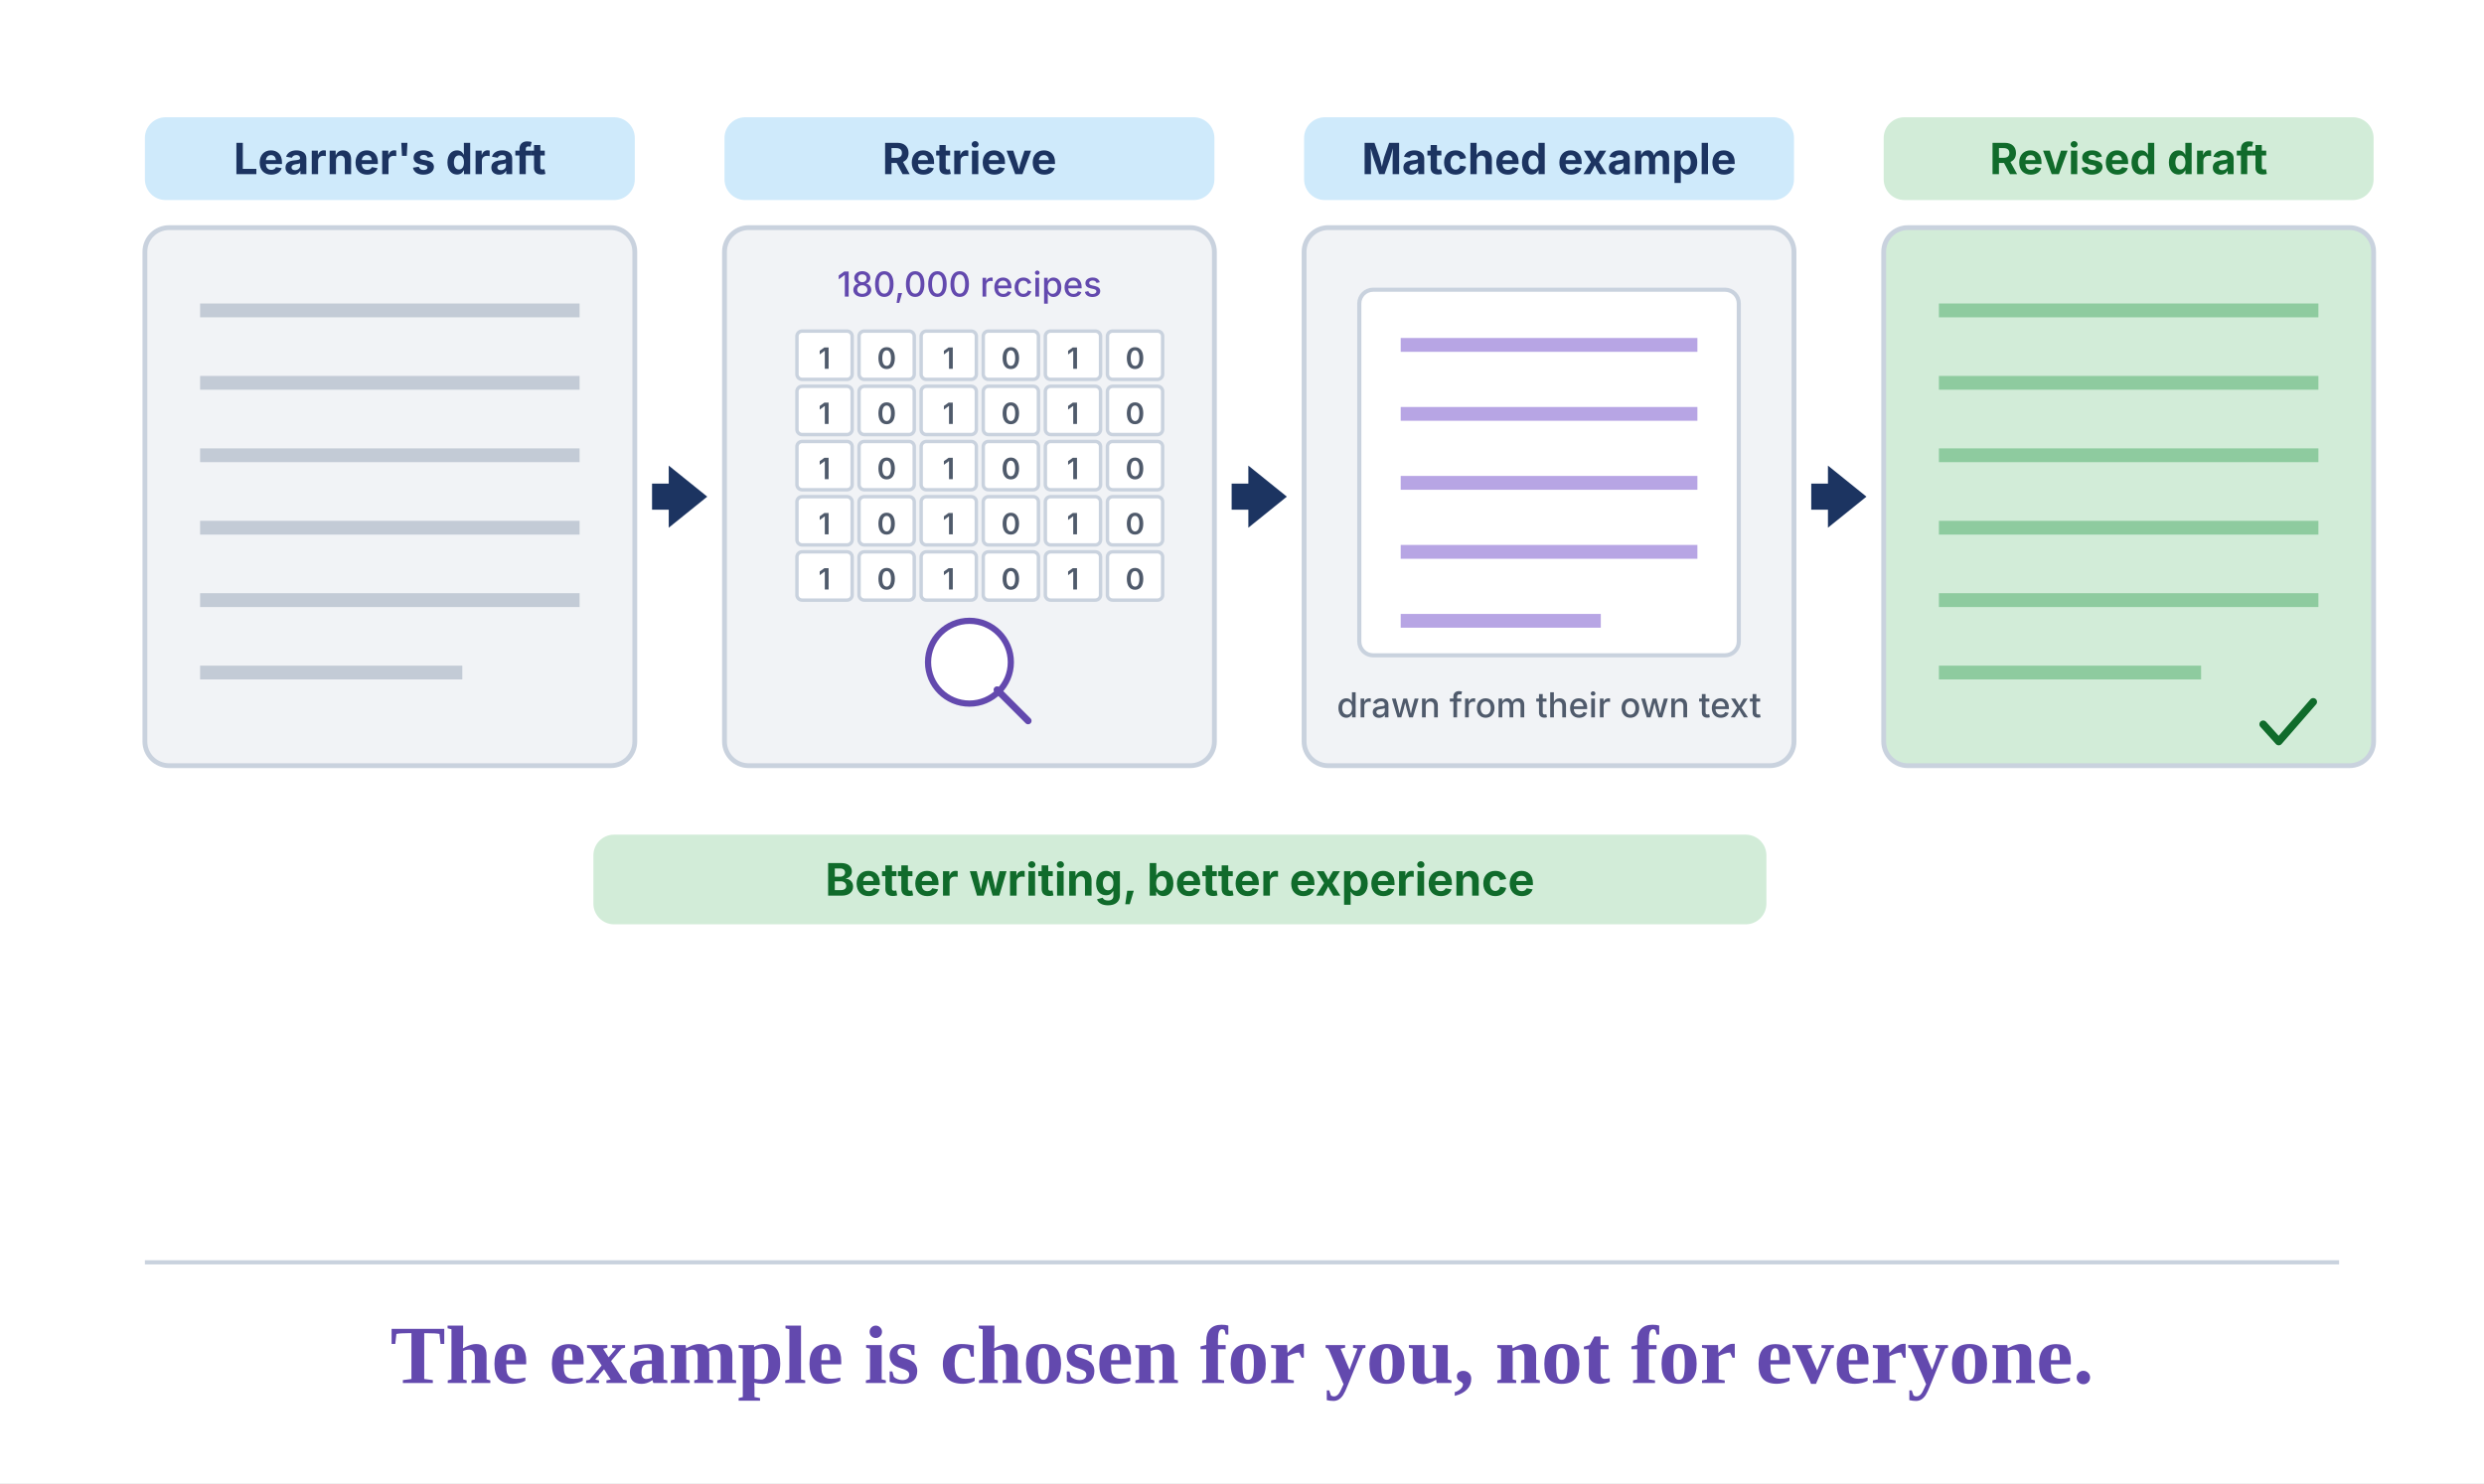
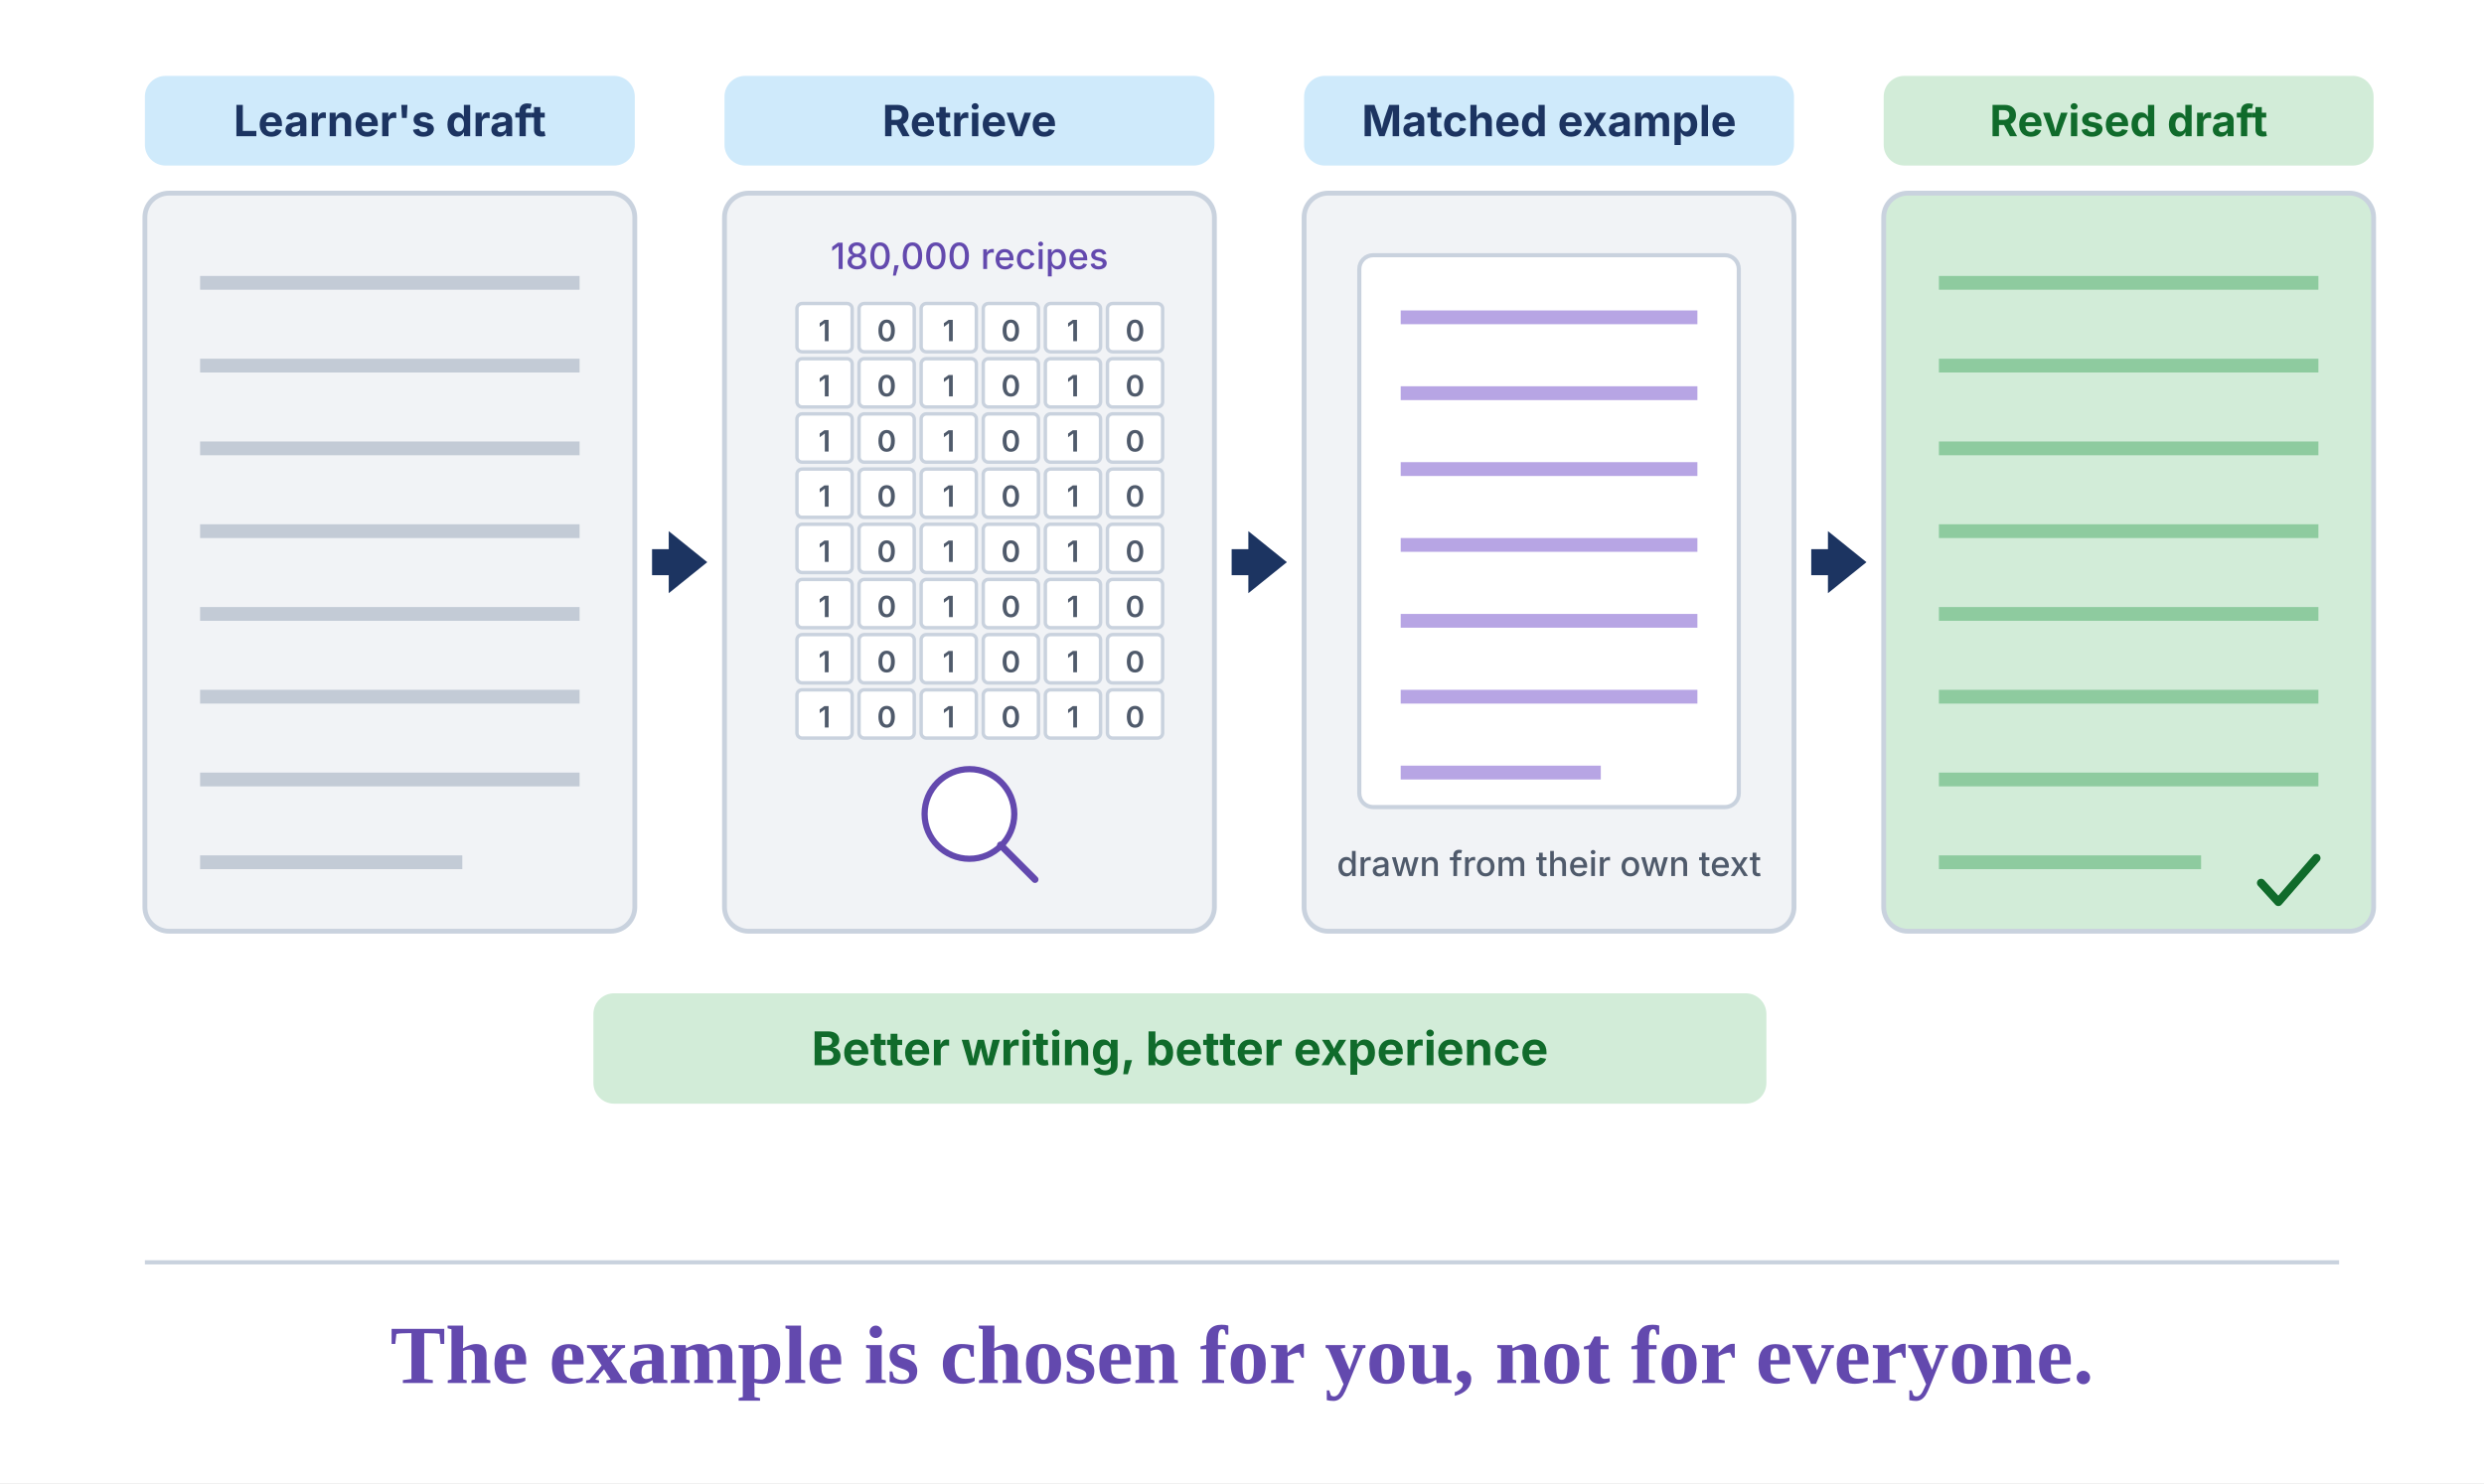
<svg xmlns="http://www.w3.org/2000/svg" class="wb" viewBox="0 0 720 430" role="img" aria-label="Retrieving a worked example matched to the learner's own draft improved both writing performance and experience, drawing on a database of over 180,000 recipes.">
  <rect width="720" height="430" fill="#ffffff" />
  <g transform="translate(0 -40)">
-     <rect x="42" y="74" width="142" height="24" rx="6" fill="#cfeafb" />
-     <text x="113.0" y="90.5" text-anchor="middle" font-family="Inter,-apple-system,'Helvetica Neue',system-ui,sans-serif" font-size="12.5" font-weight="700" fill="#1c3461">Learner's draft</text>
-     <rect x="42" y="106" width="142" height="156" rx="7" fill="#f1f3f6" stroke="#c9d2de" stroke-width="1.4" />
-     <path d="M58 130 H168" fill="none" stroke="#c3cbd6" stroke-width="4" stroke-linecap="butt" stroke-linejoin="round" />
-     <path d="M58 151 H168" fill="none" stroke="#c3cbd6" stroke-width="4" stroke-linecap="butt" stroke-linejoin="round" />
-     <path d="M58 172 H168" fill="none" stroke="#c3cbd6" stroke-width="4" stroke-linecap="butt" stroke-linejoin="round" />
-     <path d="M58 193 H168" fill="none" stroke="#c3cbd6" stroke-width="4" stroke-linecap="butt" stroke-linejoin="round" />
-     <path d="M58 214 H168" fill="none" stroke="#c3cbd6" stroke-width="4" stroke-linecap="butt" stroke-linejoin="round" />
-     <path d="M58 235 H134" fill="none" stroke="#c3cbd6" stroke-width="4" stroke-linecap="butt" stroke-linejoin="round" />
-     <path d="M189 180.22 H193.84 V175.0 L205 184 L193.84 193.0 V187.78 H189 Z" fill="#1c3461" />
-     <rect x="210" y="74" width="142" height="24" rx="6" fill="#cfeafb" />
-     <text x="281.0" y="90.5" text-anchor="middle" font-family="Inter,-apple-system,'Helvetica Neue',system-ui,sans-serif" font-size="12.5" font-weight="700" fill="#1c3461">Retrieve</text>
-     <rect x="210" y="106" width="142" height="156" rx="7" fill="#f1f3f6" stroke="#c9d2de" stroke-width="1.4" />
-     <text x="281.0" y="126" text-anchor="middle" font-family="Inter,-apple-system,'Helvetica Neue',system-ui,sans-serif" font-size="10" font-weight="500" fill="#6349ae">180,000 recipes</text>
-     <rect x="231" y="136" width="16" height="14" rx="1.5" fill="#ffffff" stroke="#c9d2de" stroke-width="1" />
-     <text x="239.0" y="146.92" text-anchor="middle" font-family="Inter,-apple-system,'Helvetica Neue',system-ui,sans-serif" font-size="8.5" font-weight="600" fill="#4f5a6b">1</text>
-     <rect x="249" y="136" width="16" height="14" rx="1.5" fill="#ffffff" stroke="#c9d2de" stroke-width="1" />
-     <text x="257.0" y="146.92" text-anchor="middle" font-family="Inter,-apple-system,'Helvetica Neue',system-ui,sans-serif" font-size="8.5" font-weight="600" fill="#4f5a6b">0</text>
-     <rect x="267" y="136" width="16" height="14" rx="1.5" fill="#ffffff" stroke="#c9d2de" stroke-width="1" />
-     <text x="275.0" y="146.92" text-anchor="middle" font-family="Inter,-apple-system,'Helvetica Neue',system-ui,sans-serif" font-size="8.5" font-weight="600" fill="#4f5a6b">1</text>
-     <rect x="285" y="136" width="16" height="14" rx="1.5" fill="#ffffff" stroke="#c9d2de" stroke-width="1" />
-     <text x="293.0" y="146.92" text-anchor="middle" font-family="Inter,-apple-system,'Helvetica Neue',system-ui,sans-serif" font-size="8.5" font-weight="600" fill="#4f5a6b">0</text>
-     <rect x="303" y="136" width="16" height="14" rx="1.5" fill="#ffffff" stroke="#c9d2de" stroke-width="1" />
-     <text x="311.0" y="146.92" text-anchor="middle" font-family="Inter,-apple-system,'Helvetica Neue',system-ui,sans-serif" font-size="8.5" font-weight="600" fill="#4f5a6b">1</text>
-     <rect x="321" y="136" width="16" height="14" rx="1.5" fill="#ffffff" stroke="#c9d2de" stroke-width="1" />
-     <text x="329.0" y="146.92" text-anchor="middle" font-family="Inter,-apple-system,'Helvetica Neue',system-ui,sans-serif" font-size="8.5" font-weight="600" fill="#4f5a6b">0</text>
-     <rect x="231" y="152" width="16" height="14" rx="1.5" fill="#ffffff" stroke="#c9d2de" stroke-width="1" />
-     <text x="239.0" y="162.92" text-anchor="middle" font-family="Inter,-apple-system,'Helvetica Neue',system-ui,sans-serif" font-size="8.5" font-weight="600" fill="#4f5a6b">1</text>
-     <rect x="249" y="152" width="16" height="14" rx="1.5" fill="#ffffff" stroke="#c9d2de" stroke-width="1" />
-     <text x="257.0" y="162.92" text-anchor="middle" font-family="Inter,-apple-system,'Helvetica Neue',system-ui,sans-serif" font-size="8.5" font-weight="600" fill="#4f5a6b">0</text>
-     <rect x="267" y="152" width="16" height="14" rx="1.5" fill="#ffffff" stroke="#c9d2de" stroke-width="1" />
-     <text x="275.0" y="162.92" text-anchor="middle" font-family="Inter,-apple-system,'Helvetica Neue',system-ui,sans-serif" font-size="8.5" font-weight="600" fill="#4f5a6b">1</text>
-     <rect x="285" y="152" width="16" height="14" rx="1.5" fill="#ffffff" stroke="#c9d2de" stroke-width="1" />
-     <text x="293.0" y="162.92" text-anchor="middle" font-family="Inter,-apple-system,'Helvetica Neue',system-ui,sans-serif" font-size="8.5" font-weight="600" fill="#4f5a6b">0</text>
-     <rect x="303" y="152" width="16" height="14" rx="1.5" fill="#ffffff" stroke="#c9d2de" stroke-width="1" />
-     <text x="311.0" y="162.92" text-anchor="middle" font-family="Inter,-apple-system,'Helvetica Neue',system-ui,sans-serif" font-size="8.5" font-weight="600" fill="#4f5a6b">1</text>
-     <rect x="321" y="152" width="16" height="14" rx="1.5" fill="#ffffff" stroke="#c9d2de" stroke-width="1" />
-     <text x="329.0" y="162.92" text-anchor="middle" font-family="Inter,-apple-system,'Helvetica Neue',system-ui,sans-serif" font-size="8.5" font-weight="600" fill="#4f5a6b">0</text>
-     <rect x="231" y="168" width="16" height="14" rx="1.5" fill="#ffffff" stroke="#c9d2de" stroke-width="1" />
-     <text x="239.0" y="178.92" text-anchor="middle" font-family="Inter,-apple-system,'Helvetica Neue',system-ui,sans-serif" font-size="8.5" font-weight="600" fill="#4f5a6b">1</text>
-     <rect x="249" y="168" width="16" height="14" rx="1.5" fill="#ffffff" stroke="#c9d2de" stroke-width="1" />
-     <text x="257.0" y="178.92" text-anchor="middle" font-family="Inter,-apple-system,'Helvetica Neue',system-ui,sans-serif" font-size="8.5" font-weight="600" fill="#4f5a6b">0</text>
-     <rect x="267" y="168" width="16" height="14" rx="1.5" fill="#ffffff" stroke="#c9d2de" stroke-width="1" />
-     <text x="275.0" y="178.92" text-anchor="middle" font-family="Inter,-apple-system,'Helvetica Neue',system-ui,sans-serif" font-size="8.5" font-weight="600" fill="#4f5a6b">1</text>
-     <rect x="285" y="168" width="16" height="14" rx="1.5" fill="#ffffff" stroke="#c9d2de" stroke-width="1" />
-     <text x="293.0" y="178.92" text-anchor="middle" font-family="Inter,-apple-system,'Helvetica Neue',system-ui,sans-serif" font-size="8.5" font-weight="600" fill="#4f5a6b">0</text>
-     <rect x="303" y="168" width="16" height="14" rx="1.5" fill="#ffffff" stroke="#c9d2de" stroke-width="1" />
-     <text x="311.0" y="178.92" text-anchor="middle" font-family="Inter,-apple-system,'Helvetica Neue',system-ui,sans-serif" font-size="8.5" font-weight="600" fill="#4f5a6b">1</text>
-     <rect x="321" y="168" width="16" height="14" rx="1.5" fill="#ffffff" stroke="#c9d2de" stroke-width="1" />
-     <text x="329.0" y="178.92" text-anchor="middle" font-family="Inter,-apple-system,'Helvetica Neue',system-ui,sans-serif" font-size="8.5" font-weight="600" fill="#4f5a6b">0</text>
-     <rect x="231" y="184" width="16" height="14" rx="1.5" fill="#ffffff" stroke="#c9d2de" stroke-width="1" />
-     <text x="239.0" y="194.92" text-anchor="middle" font-family="Inter,-apple-system,'Helvetica Neue',system-ui,sans-serif" font-size="8.5" font-weight="600" fill="#4f5a6b">1</text>
-     <rect x="249" y="184" width="16" height="14" rx="1.5" fill="#ffffff" stroke="#c9d2de" stroke-width="1" />
-     <text x="257.0" y="194.92" text-anchor="middle" font-family="Inter,-apple-system,'Helvetica Neue',system-ui,sans-serif" font-size="8.5" font-weight="600" fill="#4f5a6b">0</text>
-     <rect x="267" y="184" width="16" height="14" rx="1.5" fill="#ffffff" stroke="#c9d2de" stroke-width="1" />
-     <text x="275.0" y="194.92" text-anchor="middle" font-family="Inter,-apple-system,'Helvetica Neue',system-ui,sans-serif" font-size="8.5" font-weight="600" fill="#4f5a6b">1</text>
-     <rect x="285" y="184" width="16" height="14" rx="1.5" fill="#ffffff" stroke="#c9d2de" stroke-width="1" />
-     <text x="293.0" y="194.92" text-anchor="middle" font-family="Inter,-apple-system,'Helvetica Neue',system-ui,sans-serif" font-size="8.5" font-weight="600" fill="#4f5a6b">0</text>
-     <rect x="303" y="184" width="16" height="14" rx="1.5" fill="#ffffff" stroke="#c9d2de" stroke-width="1" />
-     <text x="311.0" y="194.92" text-anchor="middle" font-family="Inter,-apple-system,'Helvetica Neue',system-ui,sans-serif" font-size="8.5" font-weight="600" fill="#4f5a6b">1</text>
-     <rect x="321" y="184" width="16" height="14" rx="1.5" fill="#ffffff" stroke="#c9d2de" stroke-width="1" />
-     <text x="329.0" y="194.92" text-anchor="middle" font-family="Inter,-apple-system,'Helvetica Neue',system-ui,sans-serif" font-size="8.5" font-weight="600" fill="#4f5a6b">0</text>
-     <rect x="231" y="200" width="16" height="14" rx="1.5" fill="#ffffff" stroke="#c9d2de" stroke-width="1" />
-     <text x="239.0" y="210.92" text-anchor="middle" font-family="Inter,-apple-system,'Helvetica Neue',system-ui,sans-serif" font-size="8.5" font-weight="600" fill="#4f5a6b">1</text>
-     <rect x="249" y="200" width="16" height="14" rx="1.5" fill="#ffffff" stroke="#c9d2de" stroke-width="1" />
-     <text x="257.0" y="210.92" text-anchor="middle" font-family="Inter,-apple-system,'Helvetica Neue',system-ui,sans-serif" font-size="8.5" font-weight="600" fill="#4f5a6b">0</text>
-     <rect x="267" y="200" width="16" height="14" rx="1.5" fill="#ffffff" stroke="#c9d2de" stroke-width="1" />
-     <text x="275.0" y="210.92" text-anchor="middle" font-family="Inter,-apple-system,'Helvetica Neue',system-ui,sans-serif" font-size="8.5" font-weight="600" fill="#4f5a6b">1</text>
-     <rect x="285" y="200" width="16" height="14" rx="1.5" fill="#ffffff" stroke="#c9d2de" stroke-width="1" />
-     <text x="293.0" y="210.92" text-anchor="middle" font-family="Inter,-apple-system,'Helvetica Neue',system-ui,sans-serif" font-size="8.5" font-weight="600" fill="#4f5a6b">0</text>
-     <rect x="303" y="200" width="16" height="14" rx="1.5" fill="#ffffff" stroke="#c9d2de" stroke-width="1" />
-     <text x="311.0" y="210.92" text-anchor="middle" font-family="Inter,-apple-system,'Helvetica Neue',system-ui,sans-serif" font-size="8.5" font-weight="600" fill="#4f5a6b">1</text>
-     <rect x="321" y="200" width="16" height="14" rx="1.5" fill="#ffffff" stroke="#c9d2de" stroke-width="1" />
-     <text x="329.0" y="210.92" text-anchor="middle" font-family="Inter,-apple-system,'Helvetica Neue',system-ui,sans-serif" font-size="8.5" font-weight="600" fill="#4f5a6b">0</text>
-     <circle cx="281.0" cy="232" r="12" fill="#ffffff" stroke="#6349ae" stroke-width="1.8" />
-     <path d="M289.0 240 l9 9" fill="none" stroke="#6349ae" stroke-width="2" stroke-linecap="round" stroke-linejoin="round" />
-     <path d="M357 180.22 H361.84 V175.0 L373 184 L361.84 193.0 V187.78 H357 Z" fill="#1c3461" />
-     <rect x="378" y="74" width="142" height="24" rx="6" fill="#cfeafb" />
-     <text x="449.0" y="90.5" text-anchor="middle" font-family="Inter,-apple-system,'Helvetica Neue',system-ui,sans-serif" font-size="12.5" font-weight="700" fill="#1c3461">Matched example</text>
-     <rect x="378" y="106" width="142" height="156" rx="7" fill="#f1f3f6" stroke="#c9d2de" stroke-width="1.4" />
-     <rect x="394" y="124" width="110" height="106" rx="4" fill="#ffffff" stroke="#c9d2de" stroke-width="1.2" />
-     <path d="M406 140 H492" fill="none" stroke="#b7a5e4" stroke-width="4" stroke-linecap="butt" stroke-linejoin="round" />
-     <path d="M406 160 H492" fill="none" stroke="#b7a5e4" stroke-width="4" stroke-linecap="butt" stroke-linejoin="round" />
-     <path d="M406 180 H492" fill="none" stroke="#b7a5e4" stroke-width="4" stroke-linecap="butt" stroke-linejoin="round" />
-     <path d="M406 200 H492" fill="none" stroke="#b7a5e4" stroke-width="4" stroke-linecap="butt" stroke-linejoin="round" />
-     <path d="M406 220 H464" fill="none" stroke="#b7a5e4" stroke-width="4" stroke-linecap="butt" stroke-linejoin="round" />
-     <text x="449.0" y="248" text-anchor="middle" font-family="Inter,-apple-system,'Helvetica Neue',system-ui,sans-serif" font-size="10" font-weight="500" fill="#4f5a6b">drawn from their own text</text>
-     <path d="M525 180.22 H529.84 V175.0 L541 184 L529.84 193.0 V187.78 H525 Z" fill="#1c3461" />
-     <rect x="546" y="74" width="142" height="24" rx="6" fill="#d2ecd8" />
-     <text x="617.0" y="90.5" text-anchor="middle" font-family="Inter,-apple-system,'Helvetica Neue',system-ui,sans-serif" font-size="12.5" font-weight="700" fill="#106b2b">Revised draft</text>
-     <rect x="546" y="106" width="142" height="156" rx="7" fill="#d2ecd8" stroke="#c9d2de" stroke-width="1.4" />
-     <path d="M562 130 H672" fill="none" stroke="#8ecb9f" stroke-width="4" stroke-linecap="butt" stroke-linejoin="round" />
-     <path d="M562 151 H672" fill="none" stroke="#8ecb9f" stroke-width="4" stroke-linecap="butt" stroke-linejoin="round" />
-     <path d="M562 172 H672" fill="none" stroke="#8ecb9f" stroke-width="4" stroke-linecap="butt" stroke-linejoin="round" />
-     <path d="M562 193 H672" fill="none" stroke="#8ecb9f" stroke-width="4" stroke-linecap="butt" stroke-linejoin="round" />
-     <path d="M562 214 H672" fill="none" stroke="#8ecb9f" stroke-width="4" stroke-linecap="butt" stroke-linejoin="round" />
-     <path d="M562 235 H638" fill="none" stroke="#8ecb9f" stroke-width="4" stroke-linecap="butt" stroke-linejoin="round" />
-     <path d="M656.0 250 l4.5 5.0 l10.0 -11.5" fill="none" stroke="#106b2b" stroke-width="2.2" stroke-linecap="round" stroke-linejoin="round" />
-     <rect x="172" y="282" width="340" height="26" rx="6" fill="#d2ecd8" />
-     <text x="342.0" y="299.68" text-anchor="middle" font-family="Inter,-apple-system,'Helvetica Neue',system-ui,sans-serif" font-size="13" font-weight="700" fill="#106b2b">Better writing, better experience</text>
+     <rect x="42" y="62" width="142" height="26" rx="6" fill="#cfeafb" />
+     <text x="113.0" y="79.5" text-anchor="middle" font-family="Inter,-apple-system,'Helvetica Neue',system-ui,sans-serif" font-size="12.5" font-weight="700" fill="#1c3461">Learner's draft</text>
+     <rect x="42" y="96" width="142" height="214" rx="7" fill="#f1f3f6" stroke="#c9d2de" stroke-width="1.4" />
+     <path d="M58 122 H168" fill="none" stroke="#c3cbd6" stroke-width="4" stroke-linecap="butt" stroke-linejoin="round" />
+     <path d="M58 146 H168" fill="none" stroke="#c3cbd6" stroke-width="4" stroke-linecap="butt" stroke-linejoin="round" />
+     <path d="M58 170 H168" fill="none" stroke="#c3cbd6" stroke-width="4" stroke-linecap="butt" stroke-linejoin="round" />
+     <path d="M58 194 H168" fill="none" stroke="#c3cbd6" stroke-width="4" stroke-linecap="butt" stroke-linejoin="round" />
+     <path d="M58 218 H168" fill="none" stroke="#c3cbd6" stroke-width="4" stroke-linecap="butt" stroke-linejoin="round" />
+     <path d="M58 242 H168" fill="none" stroke="#c3cbd6" stroke-width="4" stroke-linecap="butt" stroke-linejoin="round" />
+     <path d="M58 266 H168" fill="none" stroke="#c3cbd6" stroke-width="4" stroke-linecap="butt" stroke-linejoin="round" />
+     <path d="M58 290 H134" fill="none" stroke="#c3cbd6" stroke-width="4" stroke-linecap="butt" stroke-linejoin="round" />
+     <path d="M189 199.22 H193.84 V194.0 L205 203 L193.84 212.0 V206.78 H189 Z" fill="#1c3461" />
+     <rect x="210" y="62" width="142" height="26" rx="6" fill="#cfeafb" />
+     <text x="281.0" y="79.5" text-anchor="middle" font-family="Inter,-apple-system,'Helvetica Neue',system-ui,sans-serif" font-size="12.5" font-weight="700" fill="#1c3461">Retrieve</text>
+     <rect x="210" y="96" width="142" height="214" rx="7" fill="#f1f3f6" stroke="#c9d2de" stroke-width="1.4" />
+     <text x="281.0" y="118" text-anchor="middle" font-family="Inter,-apple-system,'Helvetica Neue',system-ui,sans-serif" font-size="10.5" font-weight="500" fill="#6349ae">180,000 recipes</text>
+     <rect x="231" y="128" width="16" height="14" rx="1.5" fill="#ffffff" stroke="#c9d2de" stroke-width="1" />
+     <text x="239.0" y="138.92" text-anchor="middle" font-family="Inter,-apple-system,'Helvetica Neue',system-ui,sans-serif" font-size="8.5" font-weight="600" fill="#4f5a6b">1</text>
+     <rect x="249" y="128" width="16" height="14" rx="1.5" fill="#ffffff" stroke="#c9d2de" stroke-width="1" />
+     <text x="257.0" y="138.92" text-anchor="middle" font-family="Inter,-apple-system,'Helvetica Neue',system-ui,sans-serif" font-size="8.5" font-weight="600" fill="#4f5a6b">0</text>
+     <rect x="267" y="128" width="16" height="14" rx="1.5" fill="#ffffff" stroke="#c9d2de" stroke-width="1" />
+     <text x="275.0" y="138.92" text-anchor="middle" font-family="Inter,-apple-system,'Helvetica Neue',system-ui,sans-serif" font-size="8.5" font-weight="600" fill="#4f5a6b">1</text>
+     <rect x="285" y="128" width="16" height="14" rx="1.5" fill="#ffffff" stroke="#c9d2de" stroke-width="1" />
+     <text x="293.0" y="138.92" text-anchor="middle" font-family="Inter,-apple-system,'Helvetica Neue',system-ui,sans-serif" font-size="8.5" font-weight="600" fill="#4f5a6b">0</text>
+     <rect x="303" y="128" width="16" height="14" rx="1.5" fill="#ffffff" stroke="#c9d2de" stroke-width="1" />
+     <text x="311.0" y="138.92" text-anchor="middle" font-family="Inter,-apple-system,'Helvetica Neue',system-ui,sans-serif" font-size="8.5" font-weight="600" fill="#4f5a6b">1</text>
+     <rect x="321" y="128" width="16" height="14" rx="1.5" fill="#ffffff" stroke="#c9d2de" stroke-width="1" />
+     <text x="329.0" y="138.92" text-anchor="middle" font-family="Inter,-apple-system,'Helvetica Neue',system-ui,sans-serif" font-size="8.5" font-weight="600" fill="#4f5a6b">0</text>
+     <rect x="231" y="144" width="16" height="14" rx="1.5" fill="#ffffff" stroke="#c9d2de" stroke-width="1" />
+     <text x="239.0" y="154.92" text-anchor="middle" font-family="Inter,-apple-system,'Helvetica Neue',system-ui,sans-serif" font-size="8.5" font-weight="600" fill="#4f5a6b">1</text>
+     <rect x="249" y="144" width="16" height="14" rx="1.5" fill="#ffffff" stroke="#c9d2de" stroke-width="1" />
+     <text x="257.0" y="154.92" text-anchor="middle" font-family="Inter,-apple-system,'Helvetica Neue',system-ui,sans-serif" font-size="8.5" font-weight="600" fill="#4f5a6b">0</text>
+     <rect x="267" y="144" width="16" height="14" rx="1.5" fill="#ffffff" stroke="#c9d2de" stroke-width="1" />
+     <text x="275.0" y="154.92" text-anchor="middle" font-family="Inter,-apple-system,'Helvetica Neue',system-ui,sans-serif" font-size="8.5" font-weight="600" fill="#4f5a6b">1</text>
+     <rect x="285" y="144" width="16" height="14" rx="1.5" fill="#ffffff" stroke="#c9d2de" stroke-width="1" />
+     <text x="293.0" y="154.92" text-anchor="middle" font-family="Inter,-apple-system,'Helvetica Neue',system-ui,sans-serif" font-size="8.5" font-weight="600" fill="#4f5a6b">0</text>
+     <rect x="303" y="144" width="16" height="14" rx="1.5" fill="#ffffff" stroke="#c9d2de" stroke-width="1" />
+     <text x="311.0" y="154.92" text-anchor="middle" font-family="Inter,-apple-system,'Helvetica Neue',system-ui,sans-serif" font-size="8.5" font-weight="600" fill="#4f5a6b">1</text>
+     <rect x="321" y="144" width="16" height="14" rx="1.5" fill="#ffffff" stroke="#c9d2de" stroke-width="1" />
+     <text x="329.0" y="154.92" text-anchor="middle" font-family="Inter,-apple-system,'Helvetica Neue',system-ui,sans-serif" font-size="8.5" font-weight="600" fill="#4f5a6b">0</text>
+     <rect x="231" y="160" width="16" height="14" rx="1.5" fill="#ffffff" stroke="#c9d2de" stroke-width="1" />
+     <text x="239.0" y="170.92" text-anchor="middle" font-family="Inter,-apple-system,'Helvetica Neue',system-ui,sans-serif" font-size="8.5" font-weight="600" fill="#4f5a6b">1</text>
+     <rect x="249" y="160" width="16" height="14" rx="1.5" fill="#ffffff" stroke="#c9d2de" stroke-width="1" />
+     <text x="257.0" y="170.92" text-anchor="middle" font-family="Inter,-apple-system,'Helvetica Neue',system-ui,sans-serif" font-size="8.5" font-weight="600" fill="#4f5a6b">0</text>
+     <rect x="267" y="160" width="16" height="14" rx="1.5" fill="#ffffff" stroke="#c9d2de" stroke-width="1" />
+     <text x="275.0" y="170.92" text-anchor="middle" font-family="Inter,-apple-system,'Helvetica Neue',system-ui,sans-serif" font-size="8.5" font-weight="600" fill="#4f5a6b">1</text>
+     <rect x="285" y="160" width="16" height="14" rx="1.5" fill="#ffffff" stroke="#c9d2de" stroke-width="1" />
+     <text x="293.0" y="170.92" text-anchor="middle" font-family="Inter,-apple-system,'Helvetica Neue',system-ui,sans-serif" font-size="8.5" font-weight="600" fill="#4f5a6b">0</text>
+     <rect x="303" y="160" width="16" height="14" rx="1.5" fill="#ffffff" stroke="#c9d2de" stroke-width="1" />
+     <text x="311.0" y="170.92" text-anchor="middle" font-family="Inter,-apple-system,'Helvetica Neue',system-ui,sans-serif" font-size="8.5" font-weight="600" fill="#4f5a6b">1</text>
+     <rect x="321" y="160" width="16" height="14" rx="1.5" fill="#ffffff" stroke="#c9d2de" stroke-width="1" />
+     <text x="329.0" y="170.92" text-anchor="middle" font-family="Inter,-apple-system,'Helvetica Neue',system-ui,sans-serif" font-size="8.5" font-weight="600" fill="#4f5a6b">0</text>
+     <rect x="231" y="176" width="16" height="14" rx="1.5" fill="#ffffff" stroke="#c9d2de" stroke-width="1" />
+     <text x="239.0" y="186.92" text-anchor="middle" font-family="Inter,-apple-system,'Helvetica Neue',system-ui,sans-serif" font-size="8.5" font-weight="600" fill="#4f5a6b">1</text>
+     <rect x="249" y="176" width="16" height="14" rx="1.5" fill="#ffffff" stroke="#c9d2de" stroke-width="1" />
+     <text x="257.0" y="186.92" text-anchor="middle" font-family="Inter,-apple-system,'Helvetica Neue',system-ui,sans-serif" font-size="8.5" font-weight="600" fill="#4f5a6b">0</text>
+     <rect x="267" y="176" width="16" height="14" rx="1.5" fill="#ffffff" stroke="#c9d2de" stroke-width="1" />
+     <text x="275.0" y="186.92" text-anchor="middle" font-family="Inter,-apple-system,'Helvetica Neue',system-ui,sans-serif" font-size="8.5" font-weight="600" fill="#4f5a6b">1</text>
+     <rect x="285" y="176" width="16" height="14" rx="1.5" fill="#ffffff" stroke="#c9d2de" stroke-width="1" />
+     <text x="293.0" y="186.92" text-anchor="middle" font-family="Inter,-apple-system,'Helvetica Neue',system-ui,sans-serif" font-size="8.5" font-weight="600" fill="#4f5a6b">0</text>
+     <rect x="303" y="176" width="16" height="14" rx="1.5" fill="#ffffff" stroke="#c9d2de" stroke-width="1" />
+     <text x="311.0" y="186.92" text-anchor="middle" font-family="Inter,-apple-system,'Helvetica Neue',system-ui,sans-serif" font-size="8.5" font-weight="600" fill="#4f5a6b">1</text>
+     <rect x="321" y="176" width="16" height="14" rx="1.5" fill="#ffffff" stroke="#c9d2de" stroke-width="1" />
+     <text x="329.0" y="186.92" text-anchor="middle" font-family="Inter,-apple-system,'Helvetica Neue',system-ui,sans-serif" font-size="8.5" font-weight="600" fill="#4f5a6b">0</text>
+     <rect x="231" y="192" width="16" height="14" rx="1.5" fill="#ffffff" stroke="#c9d2de" stroke-width="1" />
+     <text x="239.0" y="202.92" text-anchor="middle" font-family="Inter,-apple-system,'Helvetica Neue',system-ui,sans-serif" font-size="8.5" font-weight="600" fill="#4f5a6b">1</text>
+     <rect x="249" y="192" width="16" height="14" rx="1.5" fill="#ffffff" stroke="#c9d2de" stroke-width="1" />
+     <text x="257.0" y="202.92" text-anchor="middle" font-family="Inter,-apple-system,'Helvetica Neue',system-ui,sans-serif" font-size="8.5" font-weight="600" fill="#4f5a6b">0</text>
+     <rect x="267" y="192" width="16" height="14" rx="1.5" fill="#ffffff" stroke="#c9d2de" stroke-width="1" />
+     <text x="275.0" y="202.92" text-anchor="middle" font-family="Inter,-apple-system,'Helvetica Neue',system-ui,sans-serif" font-size="8.5" font-weight="600" fill="#4f5a6b">1</text>
+     <rect x="285" y="192" width="16" height="14" rx="1.5" fill="#ffffff" stroke="#c9d2de" stroke-width="1" />
+     <text x="293.0" y="202.92" text-anchor="middle" font-family="Inter,-apple-system,'Helvetica Neue',system-ui,sans-serif" font-size="8.5" font-weight="600" fill="#4f5a6b">0</text>
+     <rect x="303" y="192" width="16" height="14" rx="1.5" fill="#ffffff" stroke="#c9d2de" stroke-width="1" />
+     <text x="311.0" y="202.92" text-anchor="middle" font-family="Inter,-apple-system,'Helvetica Neue',system-ui,sans-serif" font-size="8.5" font-weight="600" fill="#4f5a6b">1</text>
+     <rect x="321" y="192" width="16" height="14" rx="1.5" fill="#ffffff" stroke="#c9d2de" stroke-width="1" />
+     <text x="329.0" y="202.92" text-anchor="middle" font-family="Inter,-apple-system,'Helvetica Neue',system-ui,sans-serif" font-size="8.5" font-weight="600" fill="#4f5a6b">0</text>
+     <rect x="231" y="208" width="16" height="14" rx="1.5" fill="#ffffff" stroke="#c9d2de" stroke-width="1" />
+     <text x="239.0" y="218.92" text-anchor="middle" font-family="Inter,-apple-system,'Helvetica Neue',system-ui,sans-serif" font-size="8.5" font-weight="600" fill="#4f5a6b">1</text>
+     <rect x="249" y="208" width="16" height="14" rx="1.5" fill="#ffffff" stroke="#c9d2de" stroke-width="1" />
+     <text x="257.0" y="218.92" text-anchor="middle" font-family="Inter,-apple-system,'Helvetica Neue',system-ui,sans-serif" font-size="8.5" font-weight="600" fill="#4f5a6b">0</text>
+     <rect x="267" y="208" width="16" height="14" rx="1.5" fill="#ffffff" stroke="#c9d2de" stroke-width="1" />
+     <text x="275.0" y="218.92" text-anchor="middle" font-family="Inter,-apple-system,'Helvetica Neue',system-ui,sans-serif" font-size="8.5" font-weight="600" fill="#4f5a6b">1</text>
+     <rect x="285" y="208" width="16" height="14" rx="1.5" fill="#ffffff" stroke="#c9d2de" stroke-width="1" />
+     <text x="293.0" y="218.92" text-anchor="middle" font-family="Inter,-apple-system,'Helvetica Neue',system-ui,sans-serif" font-size="8.5" font-weight="600" fill="#4f5a6b">0</text>
+     <rect x="303" y="208" width="16" height="14" rx="1.5" fill="#ffffff" stroke="#c9d2de" stroke-width="1" />
+     <text x="311.0" y="218.92" text-anchor="middle" font-family="Inter,-apple-system,'Helvetica Neue',system-ui,sans-serif" font-size="8.5" font-weight="600" fill="#4f5a6b">1</text>
+     <rect x="321" y="208" width="16" height="14" rx="1.5" fill="#ffffff" stroke="#c9d2de" stroke-width="1" />
+     <text x="329.0" y="218.92" text-anchor="middle" font-family="Inter,-apple-system,'Helvetica Neue',system-ui,sans-serif" font-size="8.5" font-weight="600" fill="#4f5a6b">0</text>
+     <rect x="231" y="224" width="16" height="14" rx="1.5" fill="#ffffff" stroke="#c9d2de" stroke-width="1" />
+     <text x="239.0" y="234.92" text-anchor="middle" font-family="Inter,-apple-system,'Helvetica Neue',system-ui,sans-serif" font-size="8.5" font-weight="600" fill="#4f5a6b">1</text>
+     <rect x="249" y="224" width="16" height="14" rx="1.5" fill="#ffffff" stroke="#c9d2de" stroke-width="1" />
+     <text x="257.0" y="234.92" text-anchor="middle" font-family="Inter,-apple-system,'Helvetica Neue',system-ui,sans-serif" font-size="8.5" font-weight="600" fill="#4f5a6b">0</text>
+     <rect x="267" y="224" width="16" height="14" rx="1.5" fill="#ffffff" stroke="#c9d2de" stroke-width="1" />
+     <text x="275.0" y="234.92" text-anchor="middle" font-family="Inter,-apple-system,'Helvetica Neue',system-ui,sans-serif" font-size="8.5" font-weight="600" fill="#4f5a6b">1</text>
+     <rect x="285" y="224" width="16" height="14" rx="1.5" fill="#ffffff" stroke="#c9d2de" stroke-width="1" />
+     <text x="293.0" y="234.92" text-anchor="middle" font-family="Inter,-apple-system,'Helvetica Neue',system-ui,sans-serif" font-size="8.5" font-weight="600" fill="#4f5a6b">0</text>
+     <rect x="303" y="224" width="16" height="14" rx="1.5" fill="#ffffff" stroke="#c9d2de" stroke-width="1" />
+     <text x="311.0" y="234.92" text-anchor="middle" font-family="Inter,-apple-system,'Helvetica Neue',system-ui,sans-serif" font-size="8.5" font-weight="600" fill="#4f5a6b">1</text>
+     <rect x="321" y="224" width="16" height="14" rx="1.5" fill="#ffffff" stroke="#c9d2de" stroke-width="1" />
+     <text x="329.0" y="234.92" text-anchor="middle" font-family="Inter,-apple-system,'Helvetica Neue',system-ui,sans-serif" font-size="8.5" font-weight="600" fill="#4f5a6b">0</text>
+     <rect x="231" y="240" width="16" height="14" rx="1.5" fill="#ffffff" stroke="#c9d2de" stroke-width="1" />
+     <text x="239.0" y="250.92" text-anchor="middle" font-family="Inter,-apple-system,'Helvetica Neue',system-ui,sans-serif" font-size="8.5" font-weight="600" fill="#4f5a6b">1</text>
+     <rect x="249" y="240" width="16" height="14" rx="1.5" fill="#ffffff" stroke="#c9d2de" stroke-width="1" />
+     <text x="257.0" y="250.92" text-anchor="middle" font-family="Inter,-apple-system,'Helvetica Neue',system-ui,sans-serif" font-size="8.5" font-weight="600" fill="#4f5a6b">0</text>
+     <rect x="267" y="240" width="16" height="14" rx="1.5" fill="#ffffff" stroke="#c9d2de" stroke-width="1" />
+     <text x="275.0" y="250.92" text-anchor="middle" font-family="Inter,-apple-system,'Helvetica Neue',system-ui,sans-serif" font-size="8.5" font-weight="600" fill="#4f5a6b">1</text>
+     <rect x="285" y="240" width="16" height="14" rx="1.5" fill="#ffffff" stroke="#c9d2de" stroke-width="1" />
+     <text x="293.0" y="250.92" text-anchor="middle" font-family="Inter,-apple-system,'Helvetica Neue',system-ui,sans-serif" font-size="8.5" font-weight="600" fill="#4f5a6b">0</text>
+     <rect x="303" y="240" width="16" height="14" rx="1.5" fill="#ffffff" stroke="#c9d2de" stroke-width="1" />
+     <text x="311.0" y="250.92" text-anchor="middle" font-family="Inter,-apple-system,'Helvetica Neue',system-ui,sans-serif" font-size="8.5" font-weight="600" fill="#4f5a6b">1</text>
+     <rect x="321" y="240" width="16" height="14" rx="1.5" fill="#ffffff" stroke="#c9d2de" stroke-width="1" />
+     <text x="329.0" y="250.92" text-anchor="middle" font-family="Inter,-apple-system,'Helvetica Neue',system-ui,sans-serif" font-size="8.5" font-weight="600" fill="#4f5a6b">0</text>
+     <circle cx="281.0" cy="276" r="13" fill="#ffffff" stroke="#6349ae" stroke-width="1.8" />
+     <path d="M290.0 285 l10 10" fill="none" stroke="#6349ae" stroke-width="2" stroke-linecap="round" stroke-linejoin="round" />
+     <path d="M357 199.22 H361.84 V194.0 L373 203 L361.84 212.0 V206.78 H357 Z" fill="#1c3461" />
+     <rect x="378" y="62" width="142" height="26" rx="6" fill="#cfeafb" />
+     <text x="449.0" y="79.5" text-anchor="middle" font-family="Inter,-apple-system,'Helvetica Neue',system-ui,sans-serif" font-size="12.5" font-weight="700" fill="#1c3461">Matched example</text>
+     <rect x="378" y="96" width="142" height="214" rx="7" fill="#f1f3f6" stroke="#c9d2de" stroke-width="1.4" />
+     <rect x="394" y="114" width="110" height="160" rx="4" fill="#ffffff" stroke="#c9d2de" stroke-width="1.2" />
+     <path d="M406 132 H492" fill="none" stroke="#b7a5e4" stroke-width="4" stroke-linecap="butt" stroke-linejoin="round" />
+     <path d="M406 154 H492" fill="none" stroke="#b7a5e4" stroke-width="4" stroke-linecap="butt" stroke-linejoin="round" />
+     <path d="M406 176 H492" fill="none" stroke="#b7a5e4" stroke-width="4" stroke-linecap="butt" stroke-linejoin="round" />
+     <path d="M406 198 H492" fill="none" stroke="#b7a5e4" stroke-width="4" stroke-linecap="butt" stroke-linejoin="round" />
+     <path d="M406 220 H492" fill="none" stroke="#b7a5e4" stroke-width="4" stroke-linecap="butt" stroke-linejoin="round" />
+     <path d="M406 242 H492" fill="none" stroke="#b7a5e4" stroke-width="4" stroke-linecap="butt" stroke-linejoin="round" />
+     <path d="M406 264 H464" fill="none" stroke="#b7a5e4" stroke-width="4" stroke-linecap="butt" stroke-linejoin="round" />
+     <text x="449.0" y="294" text-anchor="middle" font-family="Inter,-apple-system,'Helvetica Neue',system-ui,sans-serif" font-size="10" font-weight="500" fill="#4f5a6b">drawn from their own text</text>
+     <path d="M525 199.22 H529.84 V194.0 L541 203 L529.84 212.0 V206.78 H525 Z" fill="#1c3461" />
+     <rect x="546" y="62" width="142" height="26" rx="6" fill="#d2ecd8" />
+     <text x="617.0" y="79.5" text-anchor="middle" font-family="Inter,-apple-system,'Helvetica Neue',system-ui,sans-serif" font-size="12.5" font-weight="700" fill="#106b2b">Revised draft</text>
+     <rect x="546" y="96" width="142" height="214" rx="7" fill="#d2ecd8" stroke="#c9d2de" stroke-width="1.4" />
+     <path d="M562 122 H672" fill="none" stroke="#8ecb9f" stroke-width="4" stroke-linecap="butt" stroke-linejoin="round" />
+     <path d="M562 146 H672" fill="none" stroke="#8ecb9f" stroke-width="4" stroke-linecap="butt" stroke-linejoin="round" />
+     <path d="M562 170 H672" fill="none" stroke="#8ecb9f" stroke-width="4" stroke-linecap="butt" stroke-linejoin="round" />
+     <path d="M562 194 H672" fill="none" stroke="#8ecb9f" stroke-width="4" stroke-linecap="butt" stroke-linejoin="round" />
+     <path d="M562 218 H672" fill="none" stroke="#8ecb9f" stroke-width="4" stroke-linecap="butt" stroke-linejoin="round" />
+     <path d="M562 242 H672" fill="none" stroke="#8ecb9f" stroke-width="4" stroke-linecap="butt" stroke-linejoin="round" />
+     <path d="M562 266 H672" fill="none" stroke="#8ecb9f" stroke-width="4" stroke-linecap="butt" stroke-linejoin="round" />
+     <path d="M562 290 H638" fill="none" stroke="#8ecb9f" stroke-width="4" stroke-linecap="butt" stroke-linejoin="round" />
+     <path d="M655.4 296 l5.0 5.5 l11.0 -12.7" fill="none" stroke="#106b2b" stroke-width="2.42" stroke-linecap="round" stroke-linejoin="round" />
+     <rect x="172" y="328" width="340" height="32" rx="6" fill="#d2ecd8" />
+     <text x="342.0" y="348.86" text-anchor="middle" font-family="Inter,-apple-system,'Helvetica Neue',system-ui,sans-serif" font-size="13.5" font-weight="700" fill="#106b2b">Better writing, better experience</text>
  </g>
  <path d="M42 366 H678" fill="none" stroke="#c9d2de" stroke-width="1.2" stroke-linecap="butt" stroke-linejoin="round" />
  <text x="360.0" y="401" text-anchor="middle" font-family="Fraunces,Georgia,'Times New Roman',serif" font-size="24" font-weight="600" fill="#6349ae">The example is chosen for you, not for everyone.</text>
</svg>
